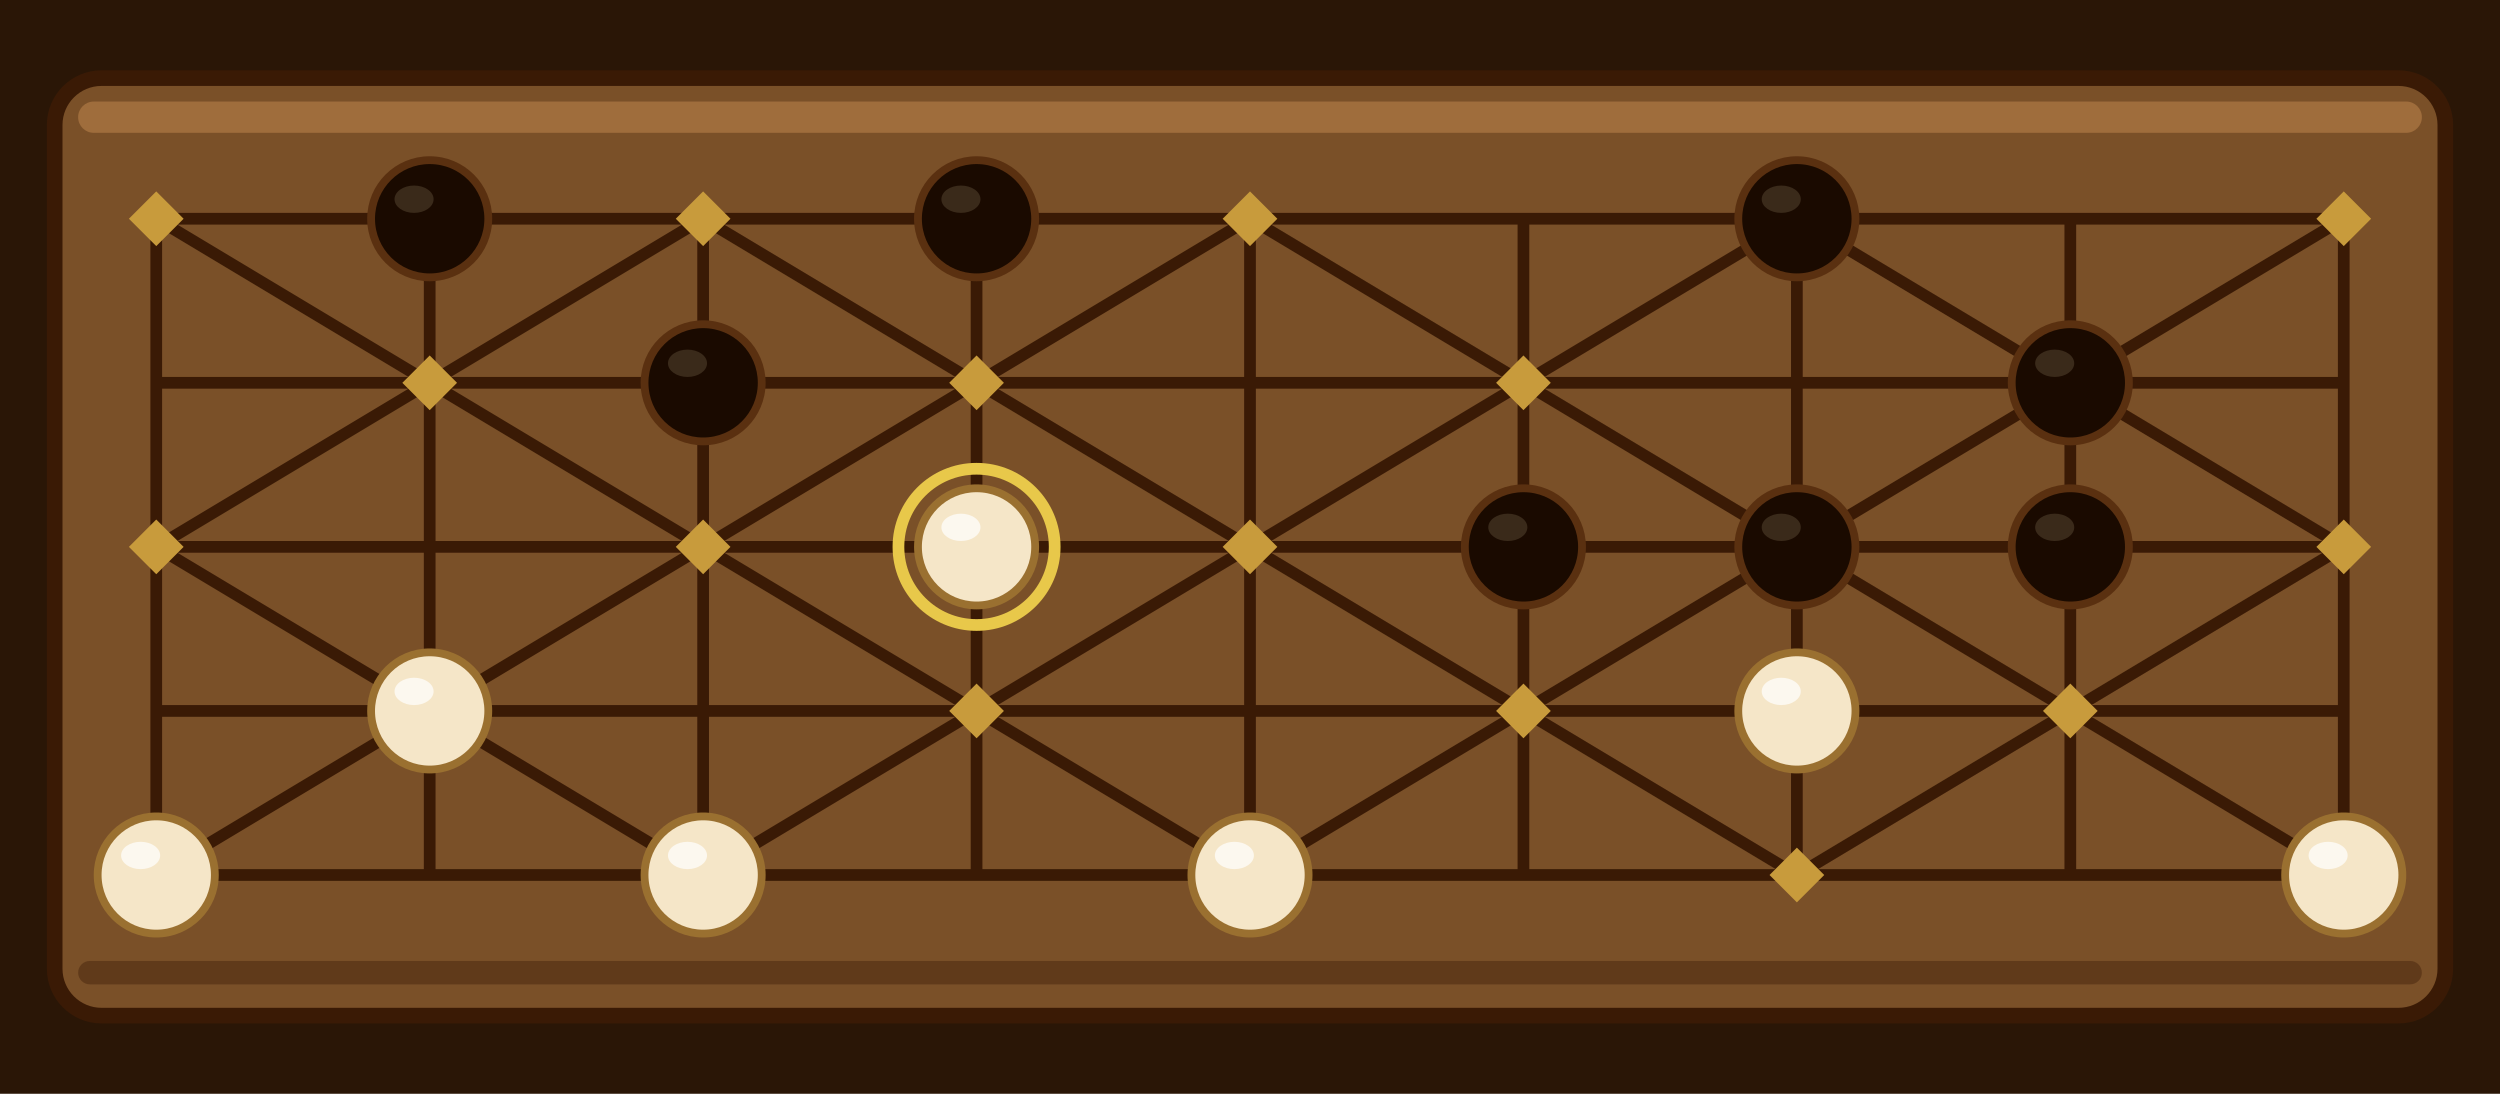
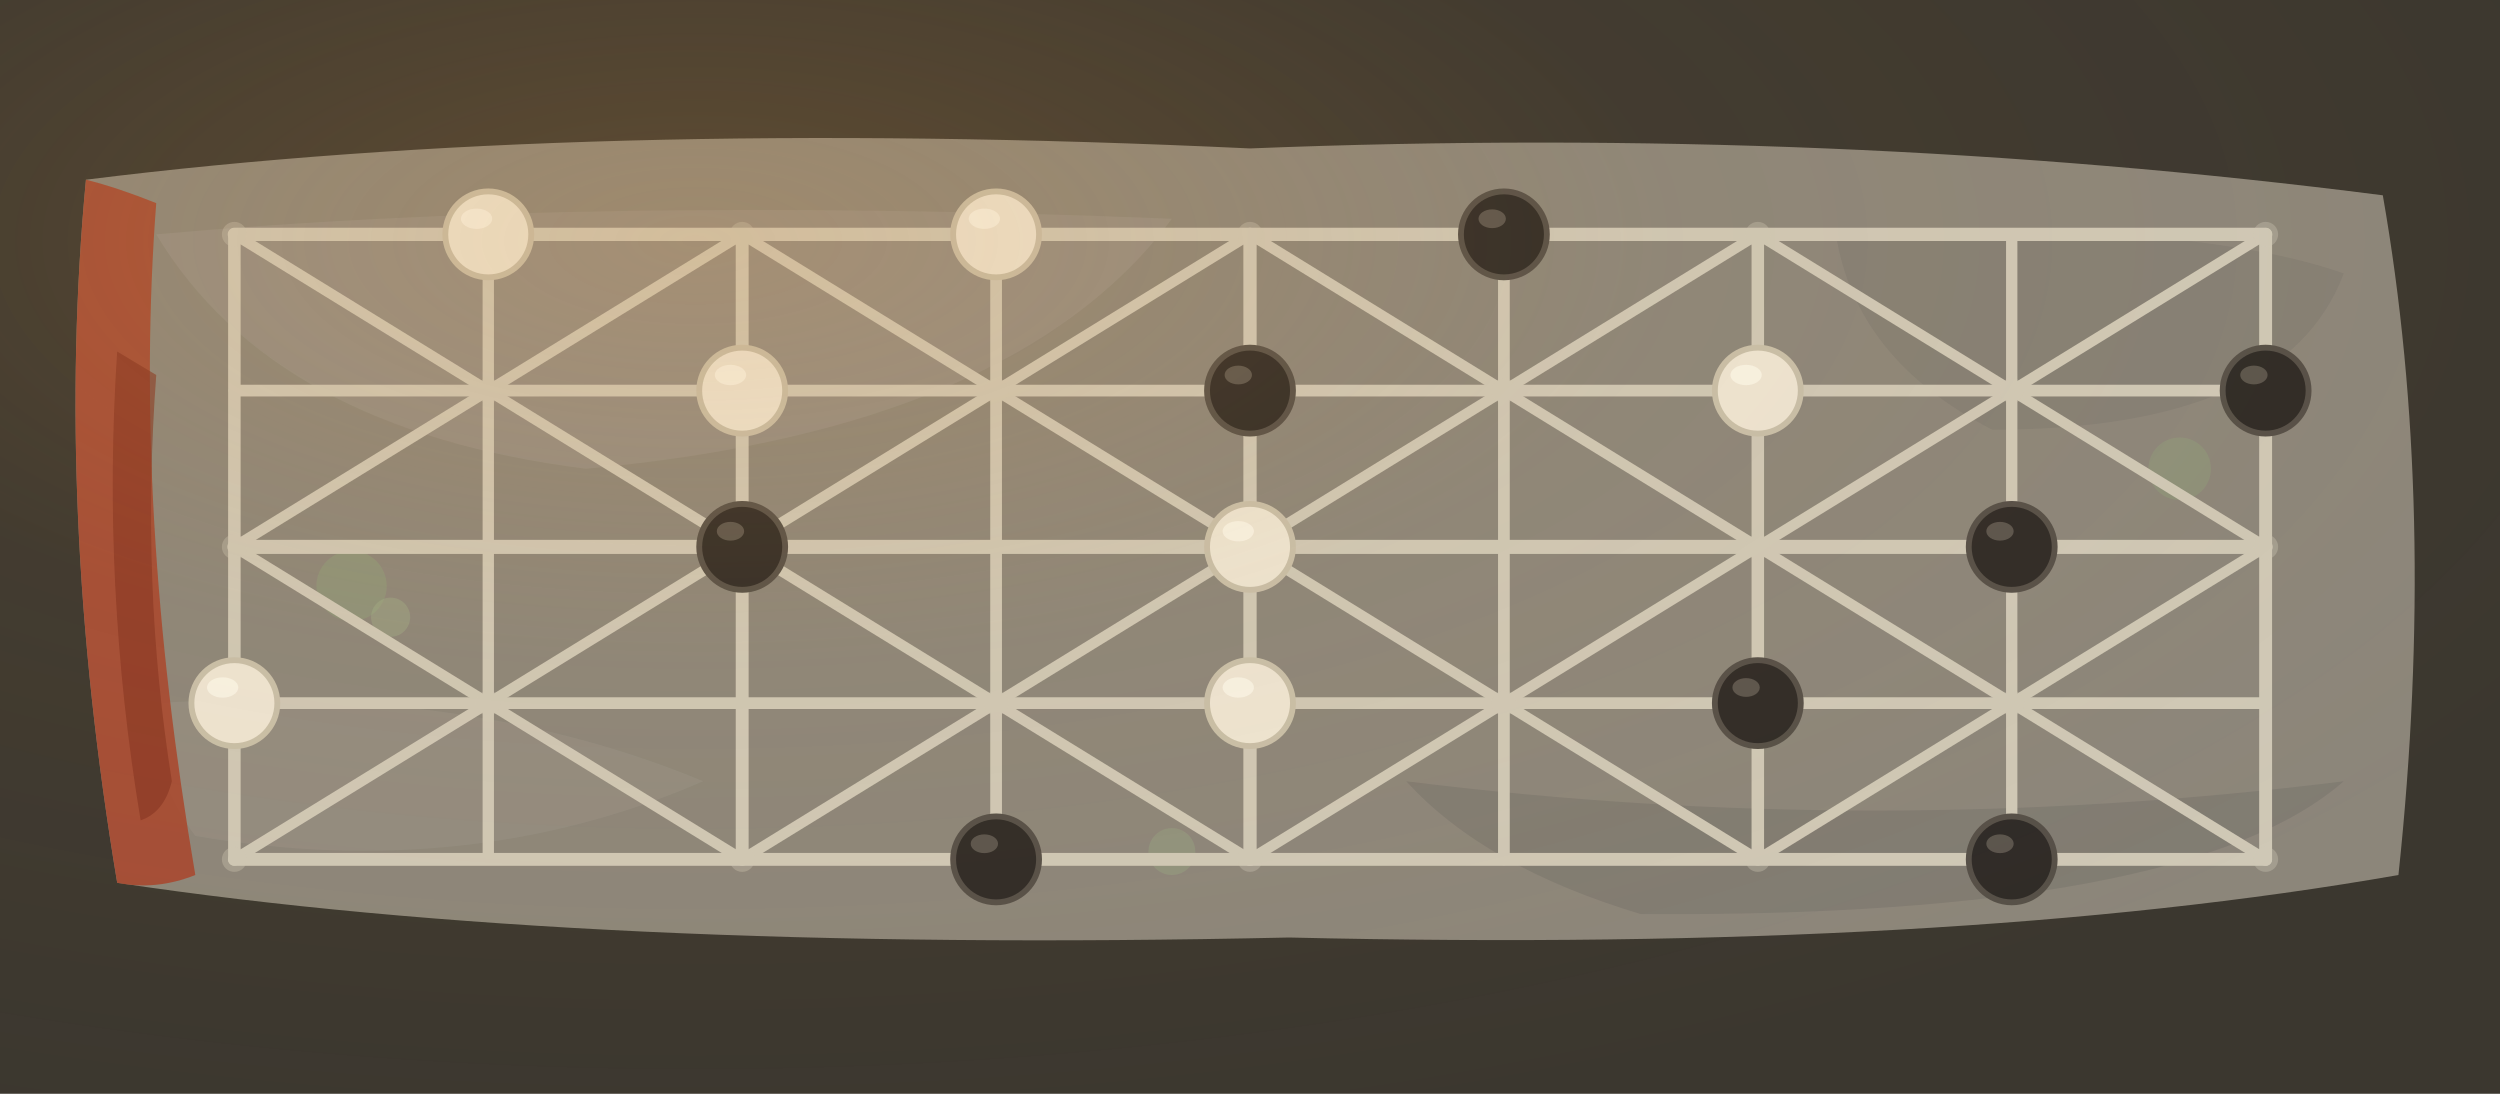
<svg xmlns="http://www.w3.org/2000/svg" viewBox="0 0 640 280">
  <defs>
-     <path id="dm" d="M0 -7L7 0L0 7L-7 0Z" fill="#C89B3C" />
-     <g id="ds">
-       <circle r="15" fill="#1a0a00" stroke="#5a3010" stroke-width="2" />
-       <ellipse cx="-4" cy="-5" rx="5" ry="3.5" fill="#3a2a1a" />
+     <radialGradient id="lit" cx="28%" cy="22%" r="85%">
+       <stop offset="0%" stop-color="#E0973E" stop-opacity="0.22" />
+       <stop offset="45%" stop-color="#E0973E" stop-opacity="0.05" />
+       <stop offset="100%" stop-color="#E0973E" stop-opacity="0" />
+     </radialGradient>
+     <g id="qz">
+       <circle r="11" fill="#EDE5D3" />
+       <circle r="11" fill="none" stroke="#C8BFA9" stroke-width="1.5" />
+       <ellipse cx="-3" cy="-4" rx="4" ry="2.6" fill="#FBF6E9" opacity="0.8" />
    </g>
-     <g id="ls">
-       <circle r="15" fill="#F5E6C8" stroke="#9a7030" stroke-width="2" />
-       <ellipse cx="-4" cy="-5" rx="5" ry="3.5" fill="#FFFFFF" opacity="0.7" />
+     <g id="bs">
+       <circle r="11" fill="#2F2B27" />
+       <circle r="11" fill="none" stroke="#565048" stroke-width="1.5" />
+       <ellipse cx="-3" cy="-4" rx="3.5" ry="2.4" fill="#6E675D" opacity="0.7" />
    </g>
  </defs>
-   <rect width="640" height="280" fill="#2a1606" />
-   <rect x="14" y="20" width="612" height="240" rx="12" fill="#7a5028" stroke="#3a1a05" stroke-width="4" />
-   <rect x="20" y="26" width="600" height="8" rx="4" fill="#c4894f" opacity="0.5" />
-   <rect x="20" y="246" width="600" height="6" rx="3" fill="#3a1a05" opacity="0.4" />
-   <path fill="none" stroke="#3a1a05" stroke-width="3" d="     M40 56H600M40 98H600M40 140H600M40 182H600M40 224H600     M40 56V224M110 56V224M180 56V224M250 56V224M320 56V224M390 56V224M460 56V224M530 56V224M600 56V224     M40 56L320 224M180 56L460 224M320 56L600 224M460 56L600 140M40 140L180 224     M180 56L40 140M320 56L40 224M460 56L180 224M600 56L320 224M600 140L460 224" />
-   <use href="#dm" x="40" y="56" />
-   <use href="#dm" x="180" y="56" />
-   <use href="#dm" x="320" y="56" />
-   <use href="#dm" x="460" y="56" />
-   <use href="#dm" x="600" y="56" />
-   <use href="#dm" x="110" y="98" />
-   <use href="#dm" x="250" y="98" />
-   <use href="#dm" x="390" y="98" />
-   <use href="#dm" x="530" y="98" />
-   <use href="#dm" x="40" y="140" />
-   <use href="#dm" x="180" y="140" />
-   <use href="#dm" x="320" y="140" />
-   <use href="#dm" x="460" y="140" />
-   <use href="#dm" x="600" y="140" />
-   <use href="#dm" x="110" y="182" />
-   <use href="#dm" x="250" y="182" />
-   <use href="#dm" x="390" y="182" />
-   <use href="#dm" x="530" y="182" />
-   <use href="#dm" x="40" y="224" />
-   <use href="#dm" x="180" y="224" />
-   <use href="#dm" x="320" y="224" />
-   <use href="#dm" x="460" y="224" />
-   <use href="#dm" x="600" y="224" />
-   <use href="#ds" x="110" y="56" />
-   <use href="#ds" x="250" y="56" />
-   <use href="#ds" x="460" y="56" />
-   <use href="#ds" x="180" y="98" />
-   <use href="#ds" x="530" y="98" />
-   <use href="#ds" x="390" y="140" />
-   <use href="#ds" x="460" y="140" />
-   <use href="#ds" x="530" y="140" />
-   <use href="#ls" x="110" y="182" />
-   <use href="#ls" x="460" y="182" />
-   <use href="#ls" x="40" y="224" />
-   <use href="#ls" x="180" y="224" />
-   <use href="#ls" x="320" y="224" />
-   <use href="#ls" x="600" y="224" />
-   <use href="#ls" x="250" y="140" />
-   <circle cx="250" cy="140" r="20" fill="none" stroke="#E8C84A" stroke-width="3" />
+   <rect width="640" height="280" fill="#3B372F" />
+   <path d="M22 46 Q14 130 30 226 Q150 244 330 240 Q500 244 614 224 Q624 130 610 50 Q470 32 320 38 Q150 30 22 46 Z" fill="#8C867A" />
+   <path d="M40 60 Q150 50 300 56 Q260 110 150 120 Q70 110 40 60 Z" fill="#9A948A" opacity="0.55" />
+   <path d="M360 200 Q480 215 600 200 Q560 235 420 234 Q380 222 360 200 Z" fill="#76716A" opacity="0.5" />
+   <path d="M470 60 Q560 56 600 70 Q585 110 510 110 Q475 92 470 60 Z" fill="#7C776F" opacity="0.45" />
+   <path d="M40 180 Q120 175 180 200 Q120 226 50 214 Q38 198 40 180 Z" fill="#9A948A" opacity="0.4" />
+   <circle cx="90" cy="150" r="9" fill="#8FA07A" opacity="0.45" />
+   <circle cx="100" cy="158" r="5" fill="#9FB088" opacity="0.4" />
+   <circle cx="558" cy="120" r="8" fill="#8FA07A" opacity="0.4" />
+   <circle cx="300" cy="218" r="6" fill="#97A882" opacity="0.38" />
+   <path d="M22 46 Q14 130 30 226 Q40 228 50 224 Q34 130 40 52 Q30 48 22 46 Z" fill="#A8432A" opacity="0.85" />
+   <path d="M30 90 Q26 150 36 210 Q42 208 44 200 Q36 150 40 96 Z" fill="#84321F" opacity="0.6" />
+   <g fill="none" stroke="#CFC8B6" stroke-linecap="round">
+     <path stroke-width="3.4" d="M60 60H580" />
+     <path stroke-width="3" d="M60 100H580" />
+     <path stroke-width="3.6" d="M60 140H580" />
+     <path stroke-width="3" d="M60 180H580" />
+     <path stroke-width="3.3" d="M60 220H580" />
+     <path stroke-width="3.2" d="M60 60V220" />
+     <path stroke-width="2.9" d="M125 60V220" />
+     <path stroke-width="3.3" d="M190 60V220" />
+     <path stroke-width="3" d="M255 60V220" />
+     <path stroke-width="3.4" d="M320 60V220" />
+     <path stroke-width="3" d="M385 60V220" />
+     <path stroke-width="3.2" d="M450 60V220" />
+     <path stroke-width="2.9" d="M515 60V220" />
+     <path stroke-width="3.3" d="M580 60V220" />
+   </g>
+   <g fill="none" stroke="#CFC8B6" stroke-linecap="round" stroke-width="2.7">
+     <path d="M60 60L190 140L320 220" />
+     <path d="M190 60L320 140L450 220" />
+     <path d="M320 60L450 140L580 220" />
+     <path d="M60 140L190 220" />
+     <path d="M450 60L580 140" />
+     <path d="M60 220L190 140L320 60" />
+     <path d="M190 220L320 140L450 60" />
+     <path d="M320 220L450 140L580 60" />
+     <path d="M60 140L190 60" />
+     <path d="M450 220L580 140" />
+   </g>
+   <g fill="#CFC8B6" opacity="0.35">
+     <circle cx="60" cy="60" r="3.2" />
+     <circle cx="190" cy="60" r="3.2" />
+     <circle cx="320" cy="60" r="3.2" />
+     <circle cx="450" cy="60" r="3.2" />
+     <circle cx="580" cy="60" r="3.2" />
+     <circle cx="125" cy="100" r="3.2" />
+     <circle cx="255" cy="100" r="3.2" />
+     <circle cx="385" cy="100" r="3.2" />
+     <circle cx="515" cy="100" r="3.2" />
+     <circle cx="60" cy="140" r="3.2" />
+     <circle cx="190" cy="140" r="3.2" />
+     <circle cx="320" cy="140" r="3.2" />
+     <circle cx="450" cy="140" r="3.2" />
+     <circle cx="580" cy="140" r="3.2" />
+     <circle cx="125" cy="180" r="3.2" />
+     <circle cx="255" cy="180" r="3.2" />
+     <circle cx="385" cy="180" r="3.2" />
+     <circle cx="515" cy="180" r="3.2" />
+     <circle cx="60" cy="220" r="3.2" />
+     <circle cx="190" cy="220" r="3.2" />
+     <circle cx="320" cy="220" r="3.2" />
+     <circle cx="450" cy="220" r="3.2" />
+     <circle cx="580" cy="220" r="3.2" />
+   </g>
+   <use href="#qz" x="125" y="60" />
+   <use href="#qz" x="255" y="60" />
+   <use href="#qz" x="190" y="100" />
+   <use href="#qz" x="450" y="100" />
+   <use href="#qz" x="320" y="140" />
+   <use href="#qz" x="60" y="180" />
+   <use href="#qz" x="320" y="180" />
+   <use href="#bs" x="385" y="60" />
+   <use href="#bs" x="320" y="100" />
+   <use href="#bs" x="580" y="100" />
+   <use href="#bs" x="190" y="140" />
+   <use href="#bs" x="515" y="140" />
+   <use href="#bs" x="450" y="180" />
+   <use href="#bs" x="255" y="220" />
+   <use href="#bs" x="515" y="220" />
+   <rect width="640" height="280" fill="url(#lit)" />
</svg>
